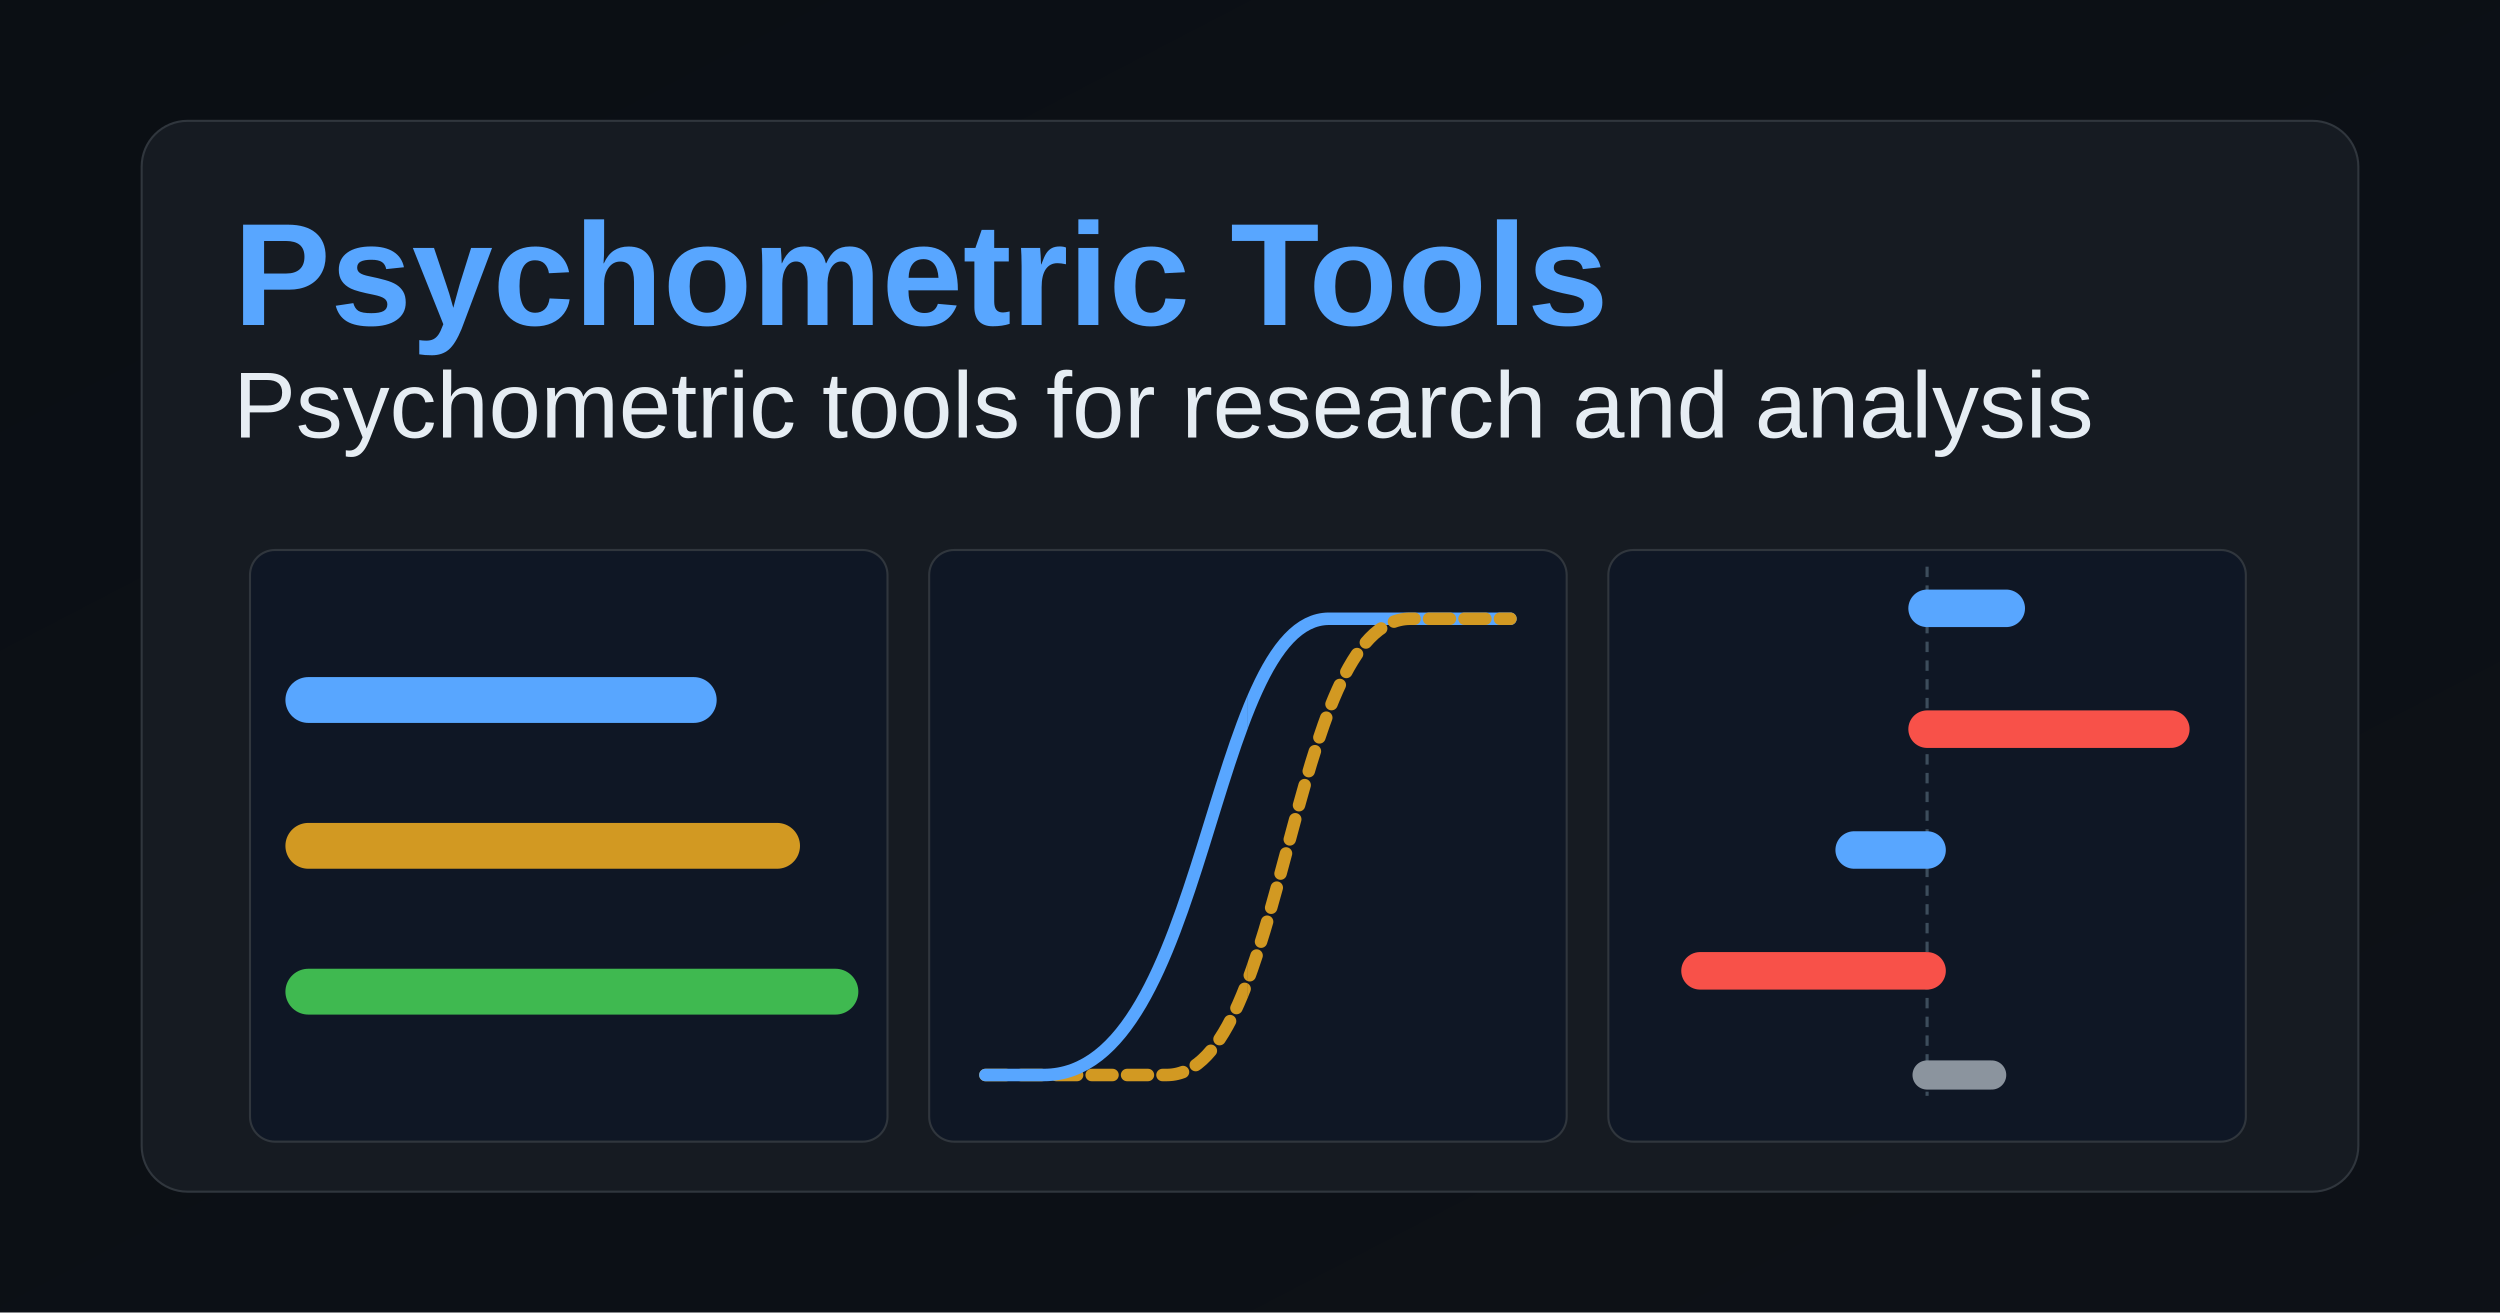
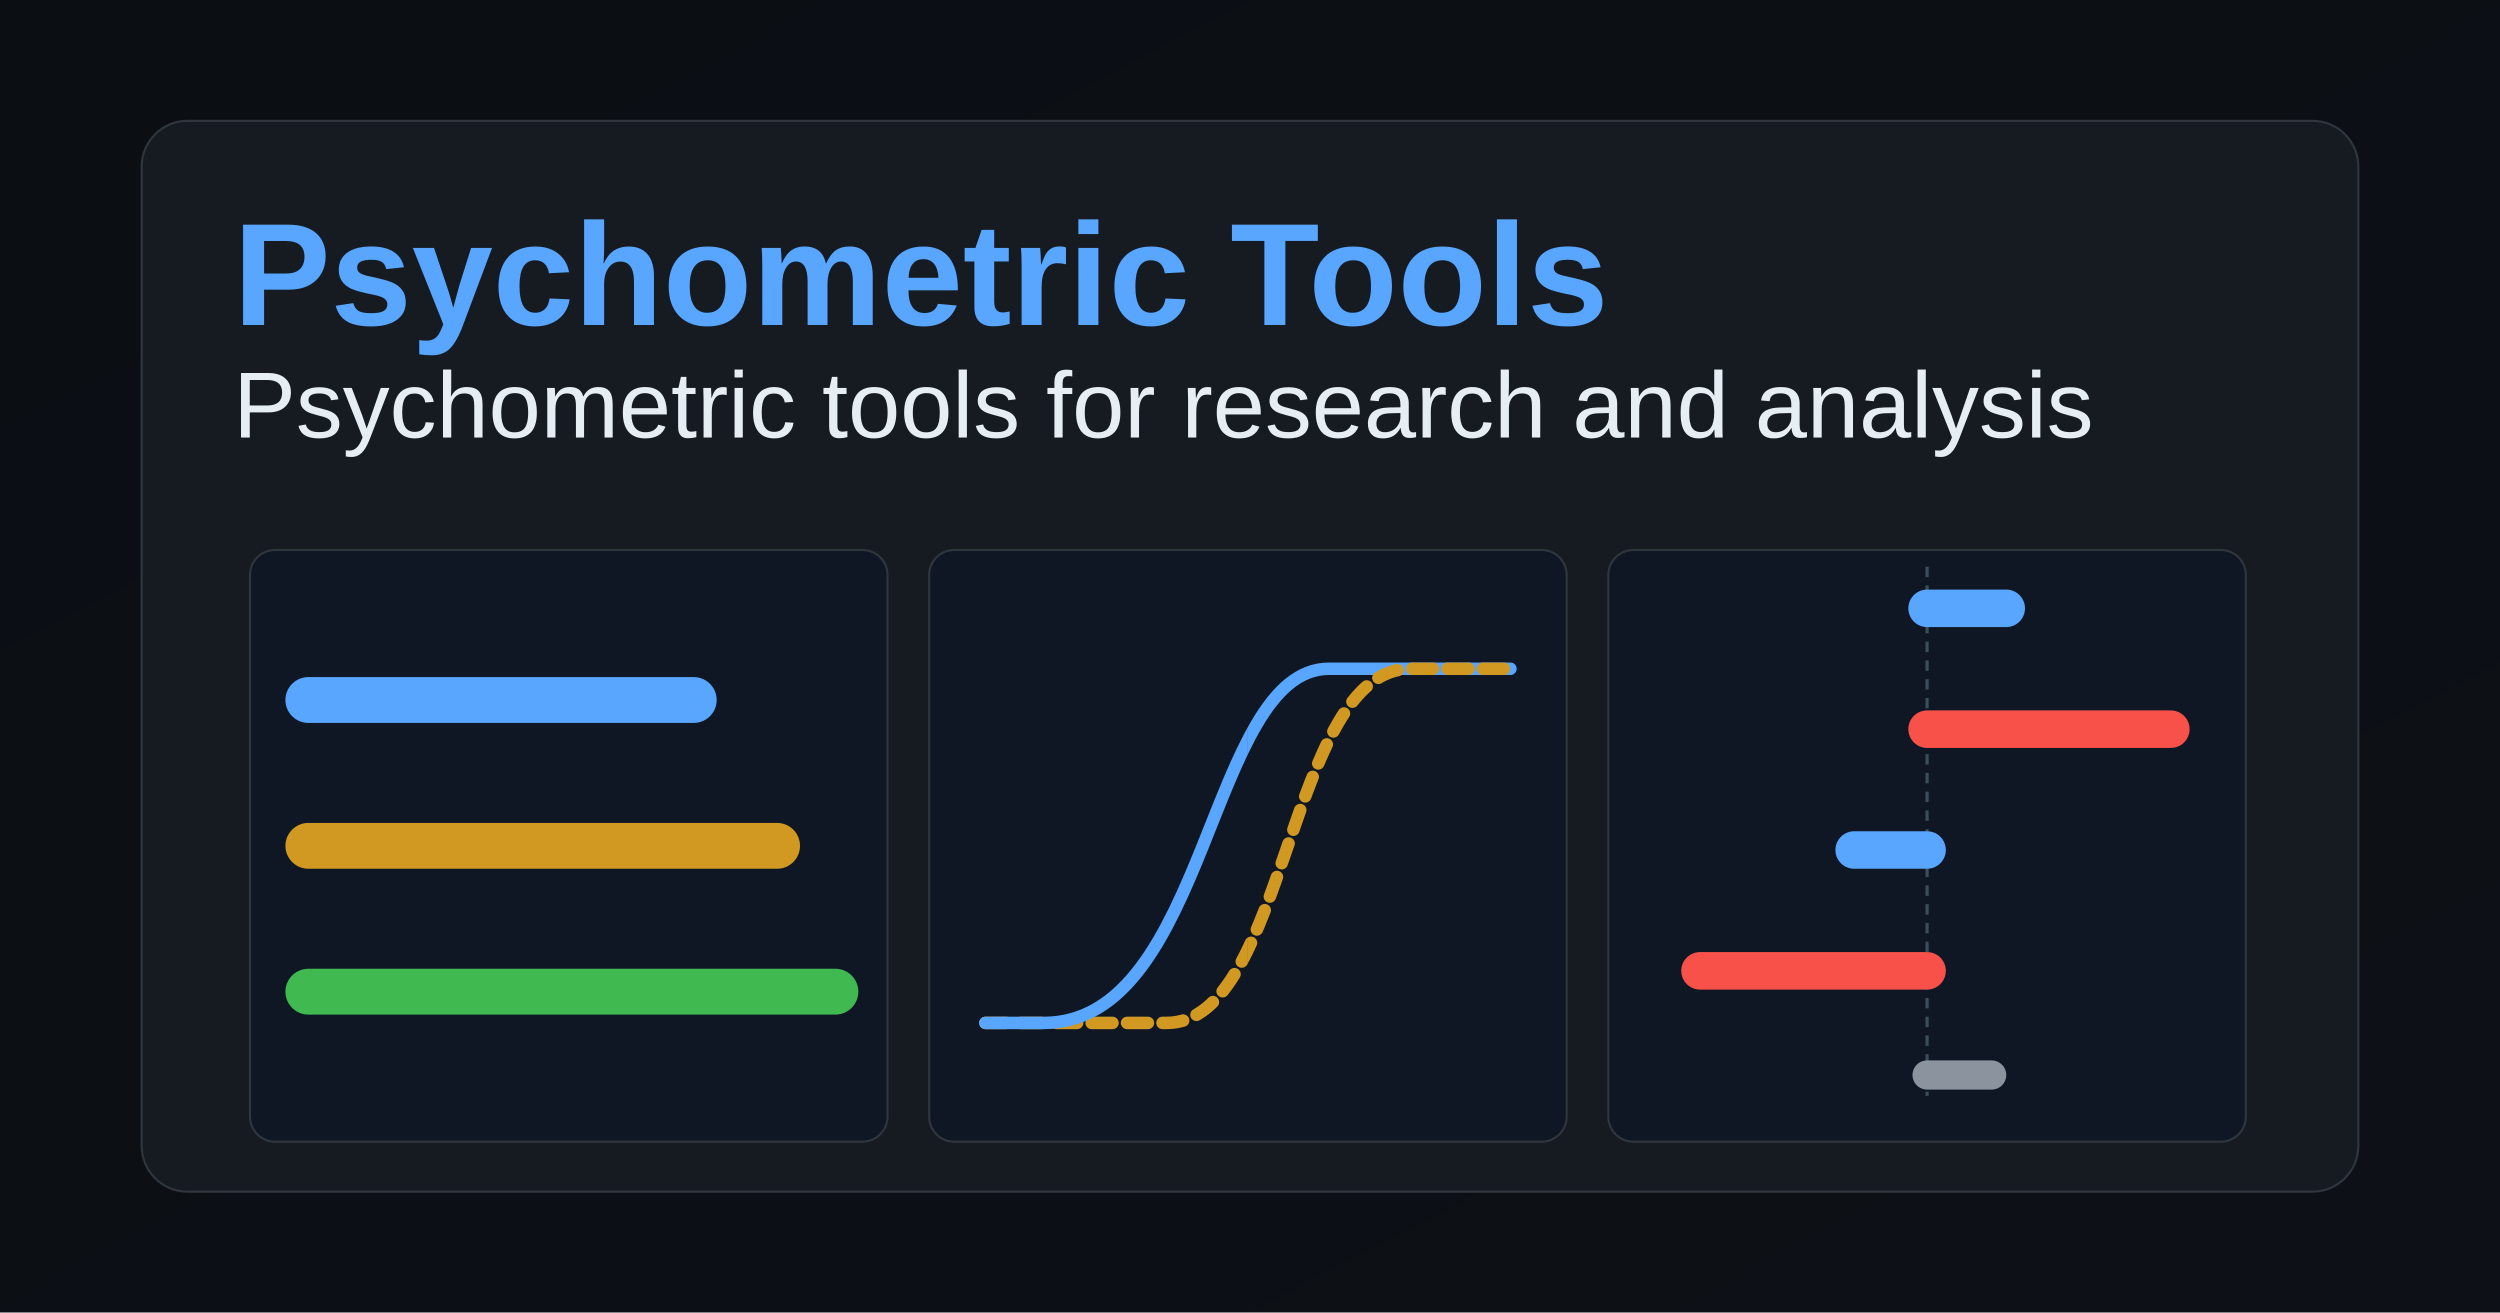
<svg xmlns="http://www.w3.org/2000/svg" width="1200" height="630" viewBox="0 0 1200 630" role="img" aria-label="Psychometric Tools social preview">
  <defs>
    <linearGradient id="bg" x1="0" y1="0" x2="1" y2="1">
      <stop offset="0%" stop-color="#0b0f14" />
      <stop offset="100%" stop-color="#0d1117" />
    </linearGradient>
    <clipPath id="dif-left">
      <rect x="446" y="264" width="153" height="284" />
    </clipPath>
    <clipPath id="dif-right">
      <rect x="599" y="264" width="153" height="284" />
    </clipPath>
  </defs>
  <rect width="1200" height="630" fill="url(#bg)" />
  <rect x="68" y="58" width="1064" height="514" rx="22" fill="#161b22" stroke="#30363d" />
  <text x="112" y="156" fill="#58a6ff" font-size="70" font-family="Segoe UI, Arial, sans-serif" font-weight="700">Psychometric Tools</text>
  <text x="112" y="210" fill="#e6edf3" font-size="45" font-family="Segoe UI, Arial, sans-serif">Psychometric tools for research and analysis</text>
  <rect x="120" y="264" width="306" height="284" rx="12" fill="#0f1725" stroke="#30363d" />
  <line x1="148" y1="336" x2="333" y2="336" stroke="#58a6ff" stroke-width="22" stroke-linecap="round" />
  <line x1="148" y1="406" x2="373" y2="406" stroke="#d29922" stroke-width="22" stroke-linecap="round" />
  <line x1="148" y1="476" x2="401" y2="476" stroke="#3fb950" stroke-width="22" stroke-linecap="round" />
  <rect x="446" y="264" width="306" height="284" rx="12" fill="#0f1725" stroke="#30363d" />
-   <path d="M 473 516 L 560 516 C 618 516, 618 297, 677 297 L 725 297" fill="none" stroke="#d29922" stroke-width="6" stroke-linecap="round" stroke-dasharray="10 7" clip-path="url(#dif-left)" />
-   <path d="M 473 516 L 501 516 C 580 516, 580 297, 638 297 L 725 297" fill="none" stroke="#58a6ff" stroke-width="6" stroke-linecap="round" clip-path="url(#dif-left)" />
-   <path d="M 473 516 L 501 516 C 580 516, 580 297, 638 297 L 725 297" fill="none" stroke="#58a6ff" stroke-width="6" stroke-linecap="round" clip-path="url(#dif-right)" />
-   <path d="M 473 516 L 560 516 C 618 516, 618 297, 677 297 L 725 297" fill="none" stroke="#d29922" stroke-width="6" stroke-linecap="round" stroke-dasharray="10 7" clip-path="url(#dif-right)" />
+   <path d="M 473 491 L 560 491 C 618 491, 618 321, 677 321 L 725 321" fill="none" stroke="#d29922" stroke-width="6" stroke-linecap="round" stroke-dasharray="10 7" clip-path="url(#dif-left)" />
+   <path d="M 473 491 L 501 491 C 580 491, 580 321, 638 321 L 725 321" fill="none" stroke="#58a6ff" stroke-width="6" stroke-linecap="round" clip-path="url(#dif-left)" />
+   <path d="M 473 491 L 501 491 C 580 491, 580 321, 638 321 L 725 321" fill="none" stroke="#58a6ff" stroke-width="6" stroke-linecap="round" clip-path="url(#dif-right)" />
+   <path d="M 473 491 L 560 491 C 618 491, 618 321, 677 321 L 725 321" fill="none" stroke="#d29922" stroke-width="6" stroke-linecap="round" stroke-dasharray="10 7" clip-path="url(#dif-right)" />
  <rect x="772" y="264" width="306" height="284" rx="12" fill="#0f1725" stroke="#30363d" />
  <line x1="925" y1="272" x2="925" y2="526" stroke="#3d4d5c" stroke-width="1.5" stroke-dasharray="5 4" />
  <line x1="925" y1="292" x2="963" y2="292" stroke="#58a6ff" stroke-width="18" stroke-linecap="round" />
  <line x1="925" y1="350" x2="1042" y2="350" stroke="#f85149" stroke-width="18" stroke-linecap="round" />
  <line x1="890" y1="408" x2="925" y2="408" stroke="#58a6ff" stroke-width="18" stroke-linecap="round" />
  <line x1="816" y1="466" x2="925" y2="466" stroke="#f85149" stroke-width="18" stroke-linecap="round" />
  <line x1="925" y1="516" x2="956" y2="516" stroke="#8b949e" stroke-width="14" stroke-linecap="round" />
</svg>
